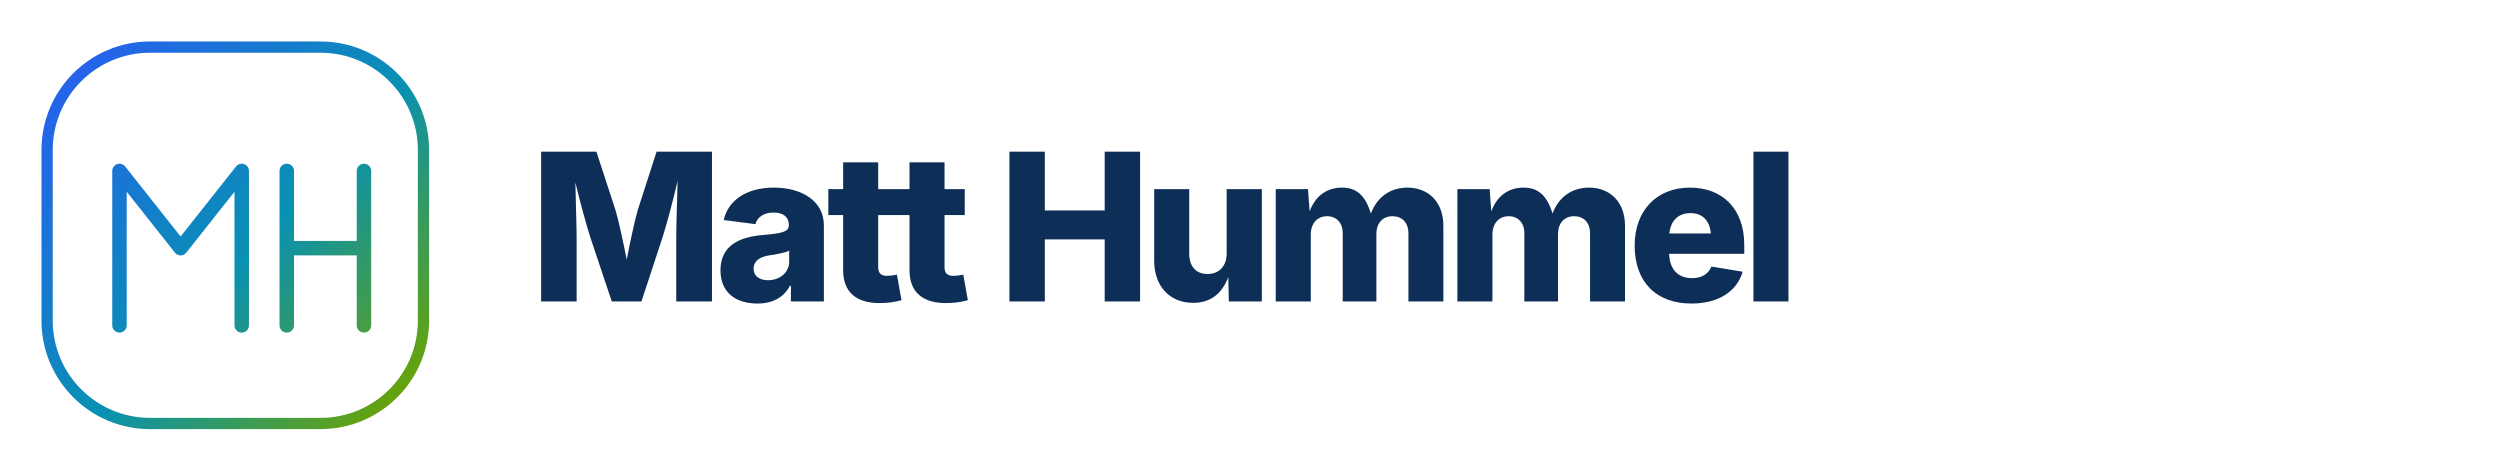
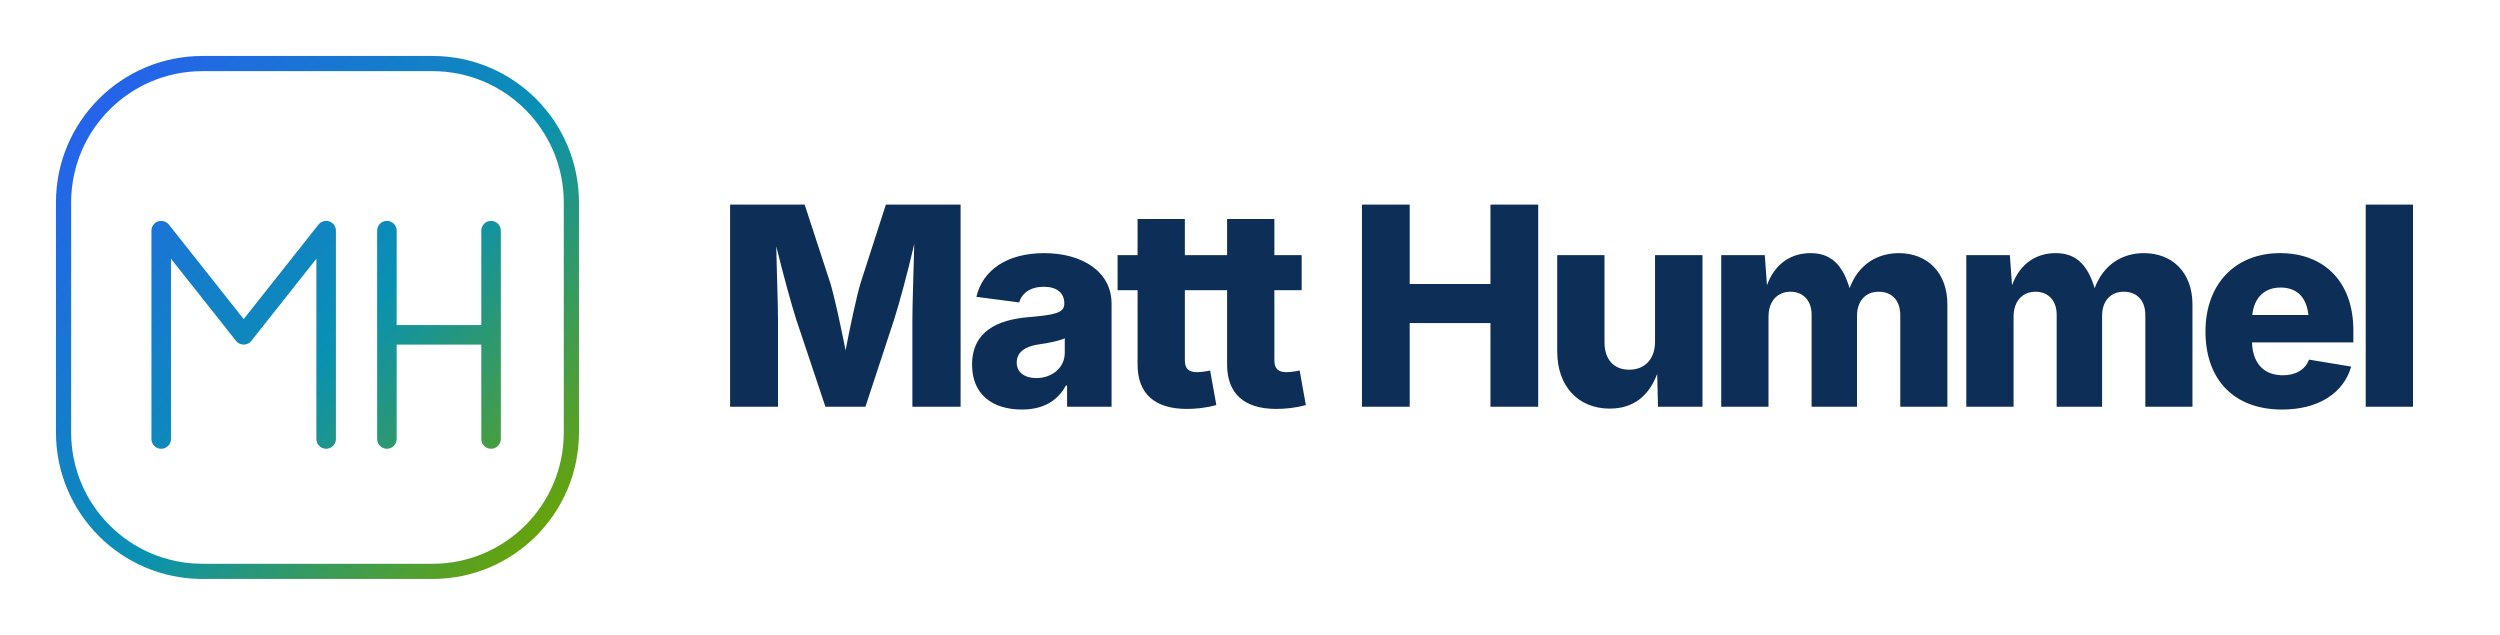
- <svg xmlns="http://www.w3.org/2000/svg" viewBox="0 0 340 64" fill="none" role="img" aria-labelledby="mhLogoTitle">
+ <svg xmlns="http://www.w3.org/2000/svg" viewBox="0 0 252 64" width="252" height="64" preserveAspectRatio="xMidYMid meet" role="img" aria-labelledby="mhTitle">
+   <style>
+       svg { max-width: 100%; height: auto; }
+       .mh-on-dark { display: none; }
+       @media (prefers-color-scheme: dark) {
+         .mh-on-light { display: none; }
+         .mh-on-dark { display: block; }
+       }
+     </style>
  <defs>
-     <linearGradient id="mhLogoLine" x1="6" y1="8" x2="58" y2="56" gradientUnits="userSpaceOnUse">
+     <linearGradient id="mhLight" x1="6" y1="8" x2="58" y2="56" gradientUnits="userSpaceOnUse">
      <stop offset="0" stop-color="#2563eb" />
      <stop offset="0.55" stop-color="#0891b2" />
      <stop offset="1" stop-color="#65a30d" />
    </linearGradient>
+     <linearGradient id="mhDark" x1="6" y1="8" x2="58" y2="56" gradientUnits="userSpaceOnUse">
+       <stop offset="0" stop-color="#3b82f6" />
+       <stop offset="0.55" stop-color="#22d3ee" />
+       <stop offset="1" stop-color="#a3e635" />
+     </linearGradient>
  </defs>
-   <g transform="translate(4 4) scale(0.875)">
-     <rect x="2.75" y="2.75" width="58.5" height="58.5" rx="16" stroke="url(#mhLogoLine)" stroke-width="1.75" />
-     <path d="M14 46V22l9.5 12 9.5-12v24" stroke="url(#mhLogoLine)" stroke-width="2.25" stroke-linecap="round" stroke-linejoin="round" />
-     <path d="M40 22v24M52 22v24M40 34h12" stroke="url(#mhLogoLine)" stroke-width="2.25" stroke-linecap="round" stroke-linejoin="round" />
+   <g class="mh-on-light">
+     <g transform="translate(4 4) scale(0.875)">
+       <g stroke="url(#mhLight)" fill="none" stroke-linecap="round" stroke-linejoin="round">
+         <rect x="2.75" y="2.75" width="58.5" height="58.5" rx="16" stroke-width="1.75" />
+         <path d="M14 46V22l9.5 12 9.5-12v24" stroke-width="2.25" />
+         <path d="M40 22v24M52 22v24M40 34h12" stroke-width="2.25" />
+       </g>
+     </g>
+     <text x="72" y="41" fill="#0d2e57" font-family="Inter, system-ui, sans-serif" font-size="28" font-weight="800" letter-spacing="-0.045em">Matt Hummel</text>
  </g>
-   <text x="72" y="41" fill="#0d2e57" font-family="Inter, system-ui, sans-serif" font-size="28" font-weight="800" letter-spacing="-0.045em">Matt Hummel</text>
+   <g class="mh-on-dark">
+     <g transform="translate(4 4) scale(0.875)">
+       <g stroke="url(#mhDark)" fill="none" stroke-linecap="round" stroke-linejoin="round">
+         <rect x="2.75" y="2.75" width="58.5" height="58.5" rx="16" stroke-width="1.75" />
+         <path d="M14 46V22l9.5 12 9.5-12v24" stroke-width="2.25" />
+         <path d="M40 22v24M52 22v24M40 34h12" stroke-width="2.25" />
+       </g>
+     </g>
+     <text x="72" y="41" fill="#e7eef8" font-family="Inter, system-ui, sans-serif" font-size="28" font-weight="800" letter-spacing="-0.045em">Matt Hummel</text>
+   </g>
</svg>
